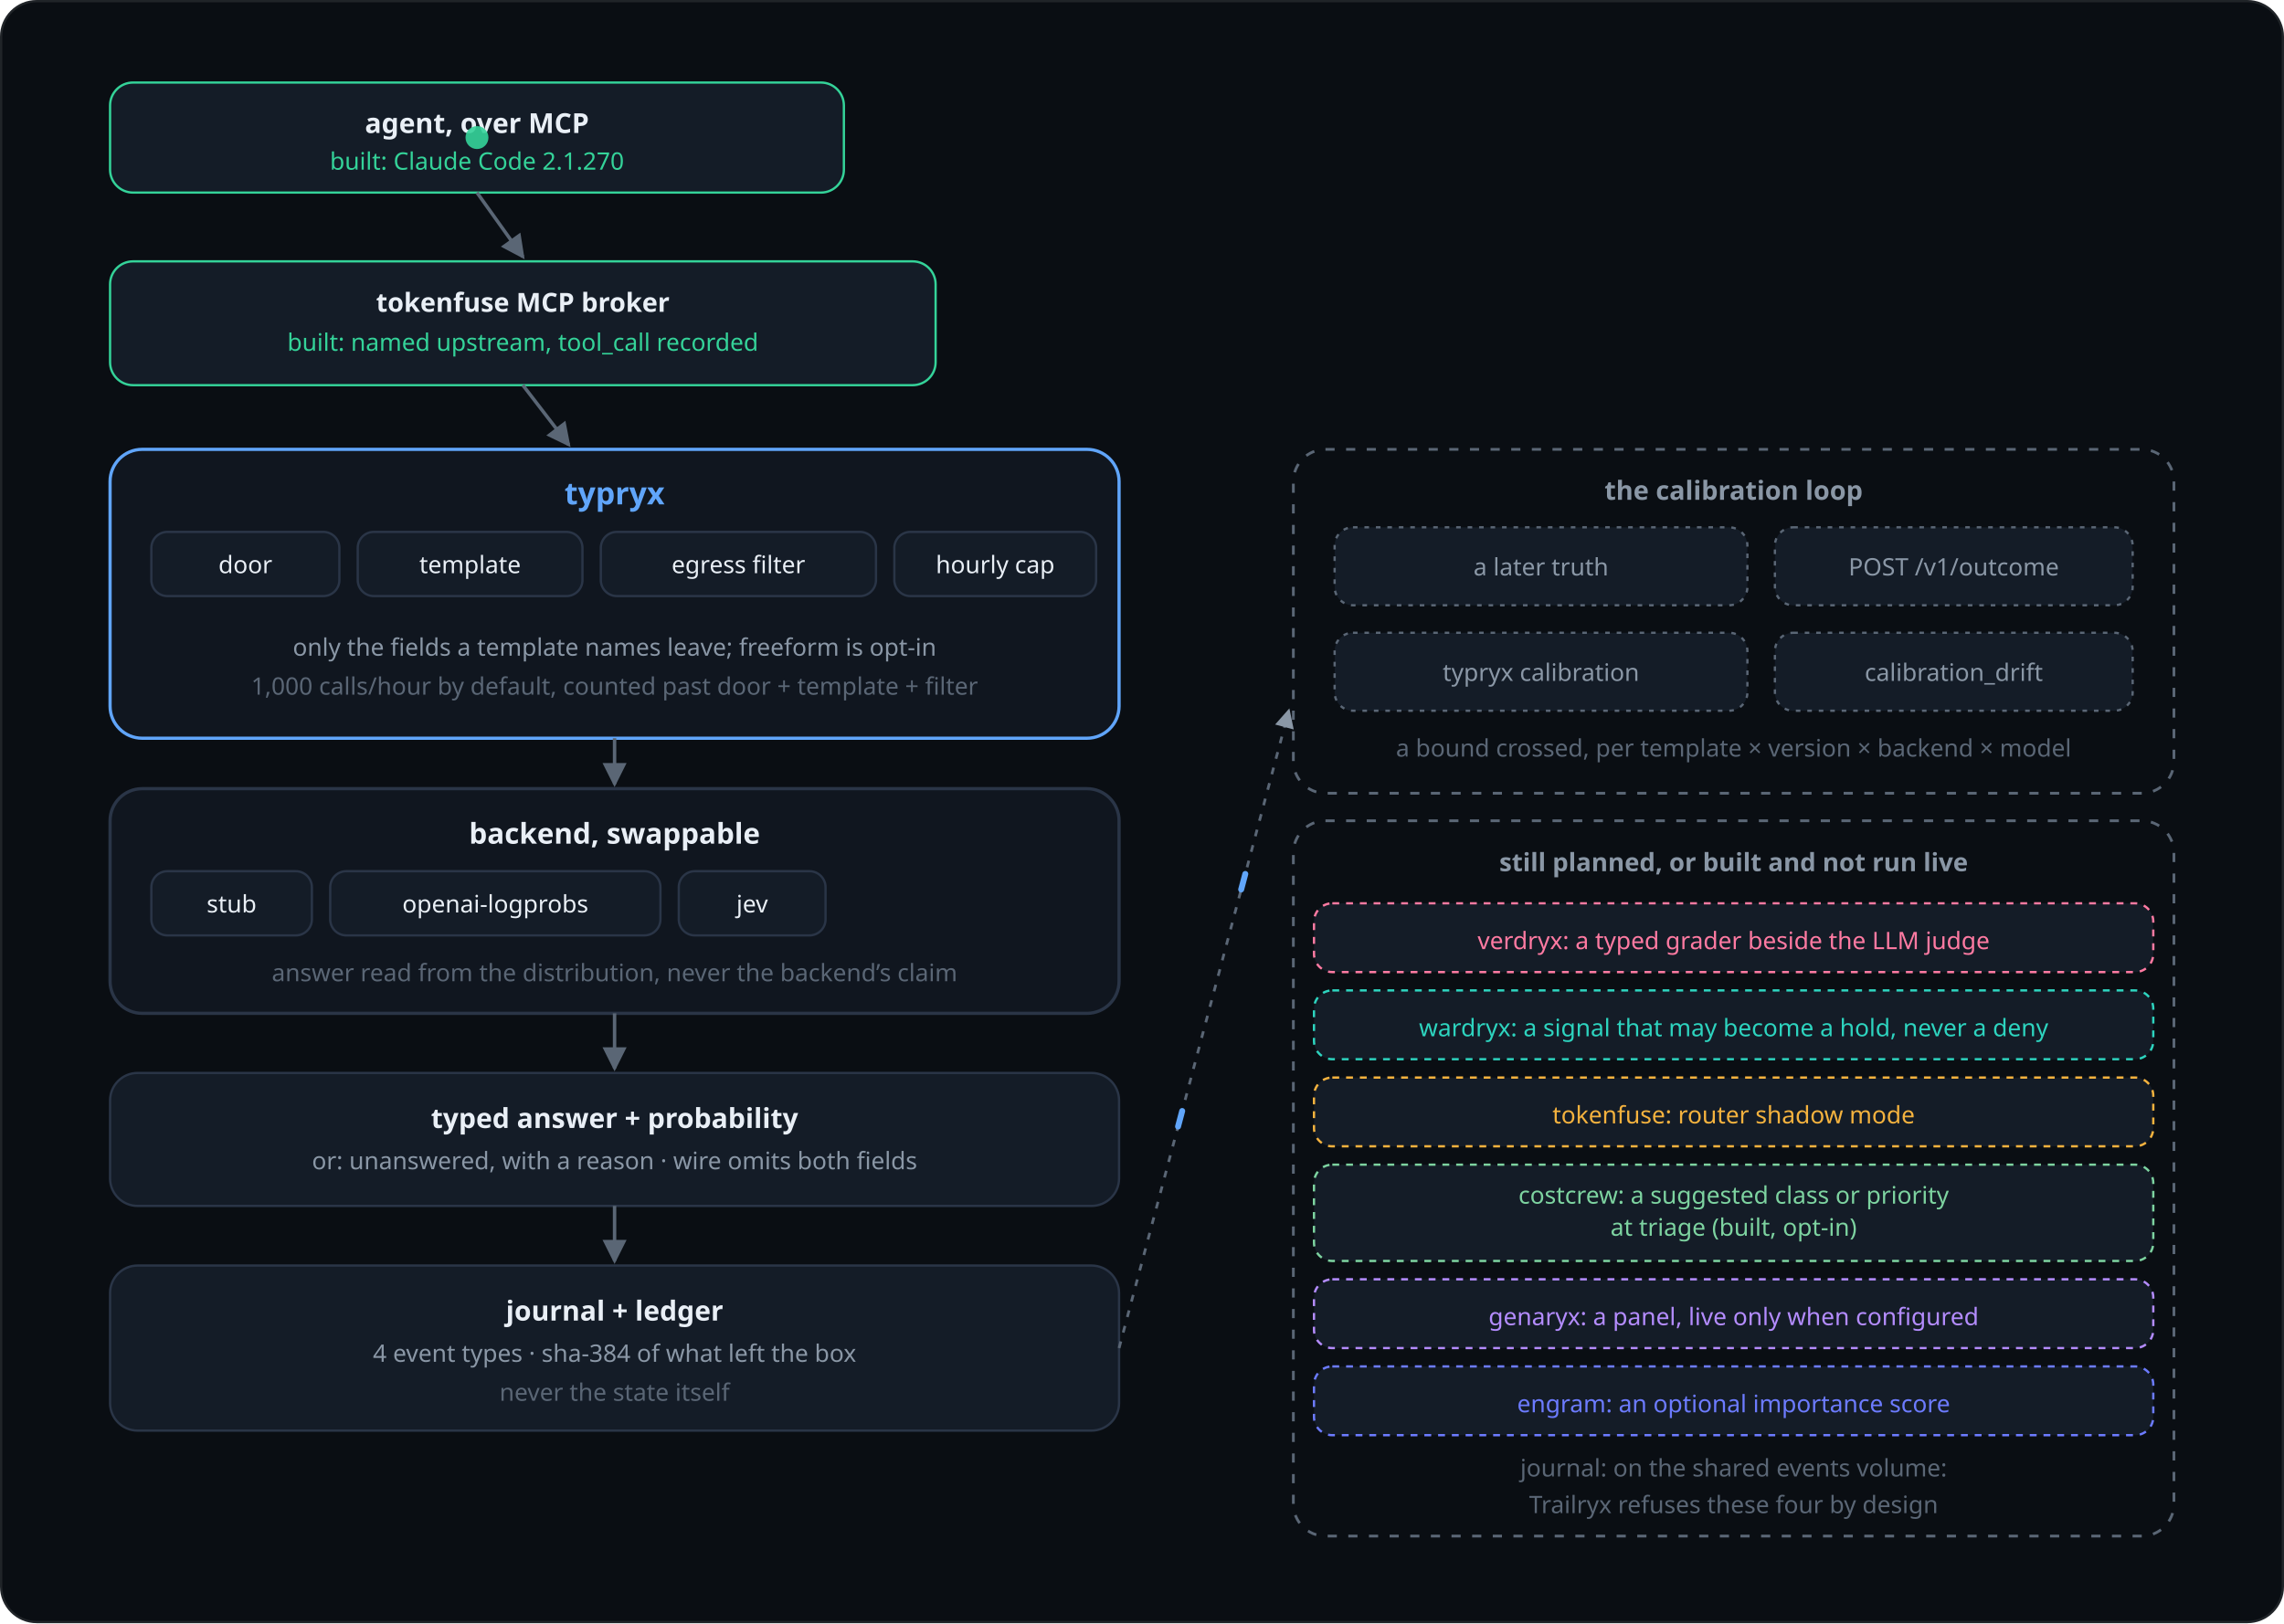
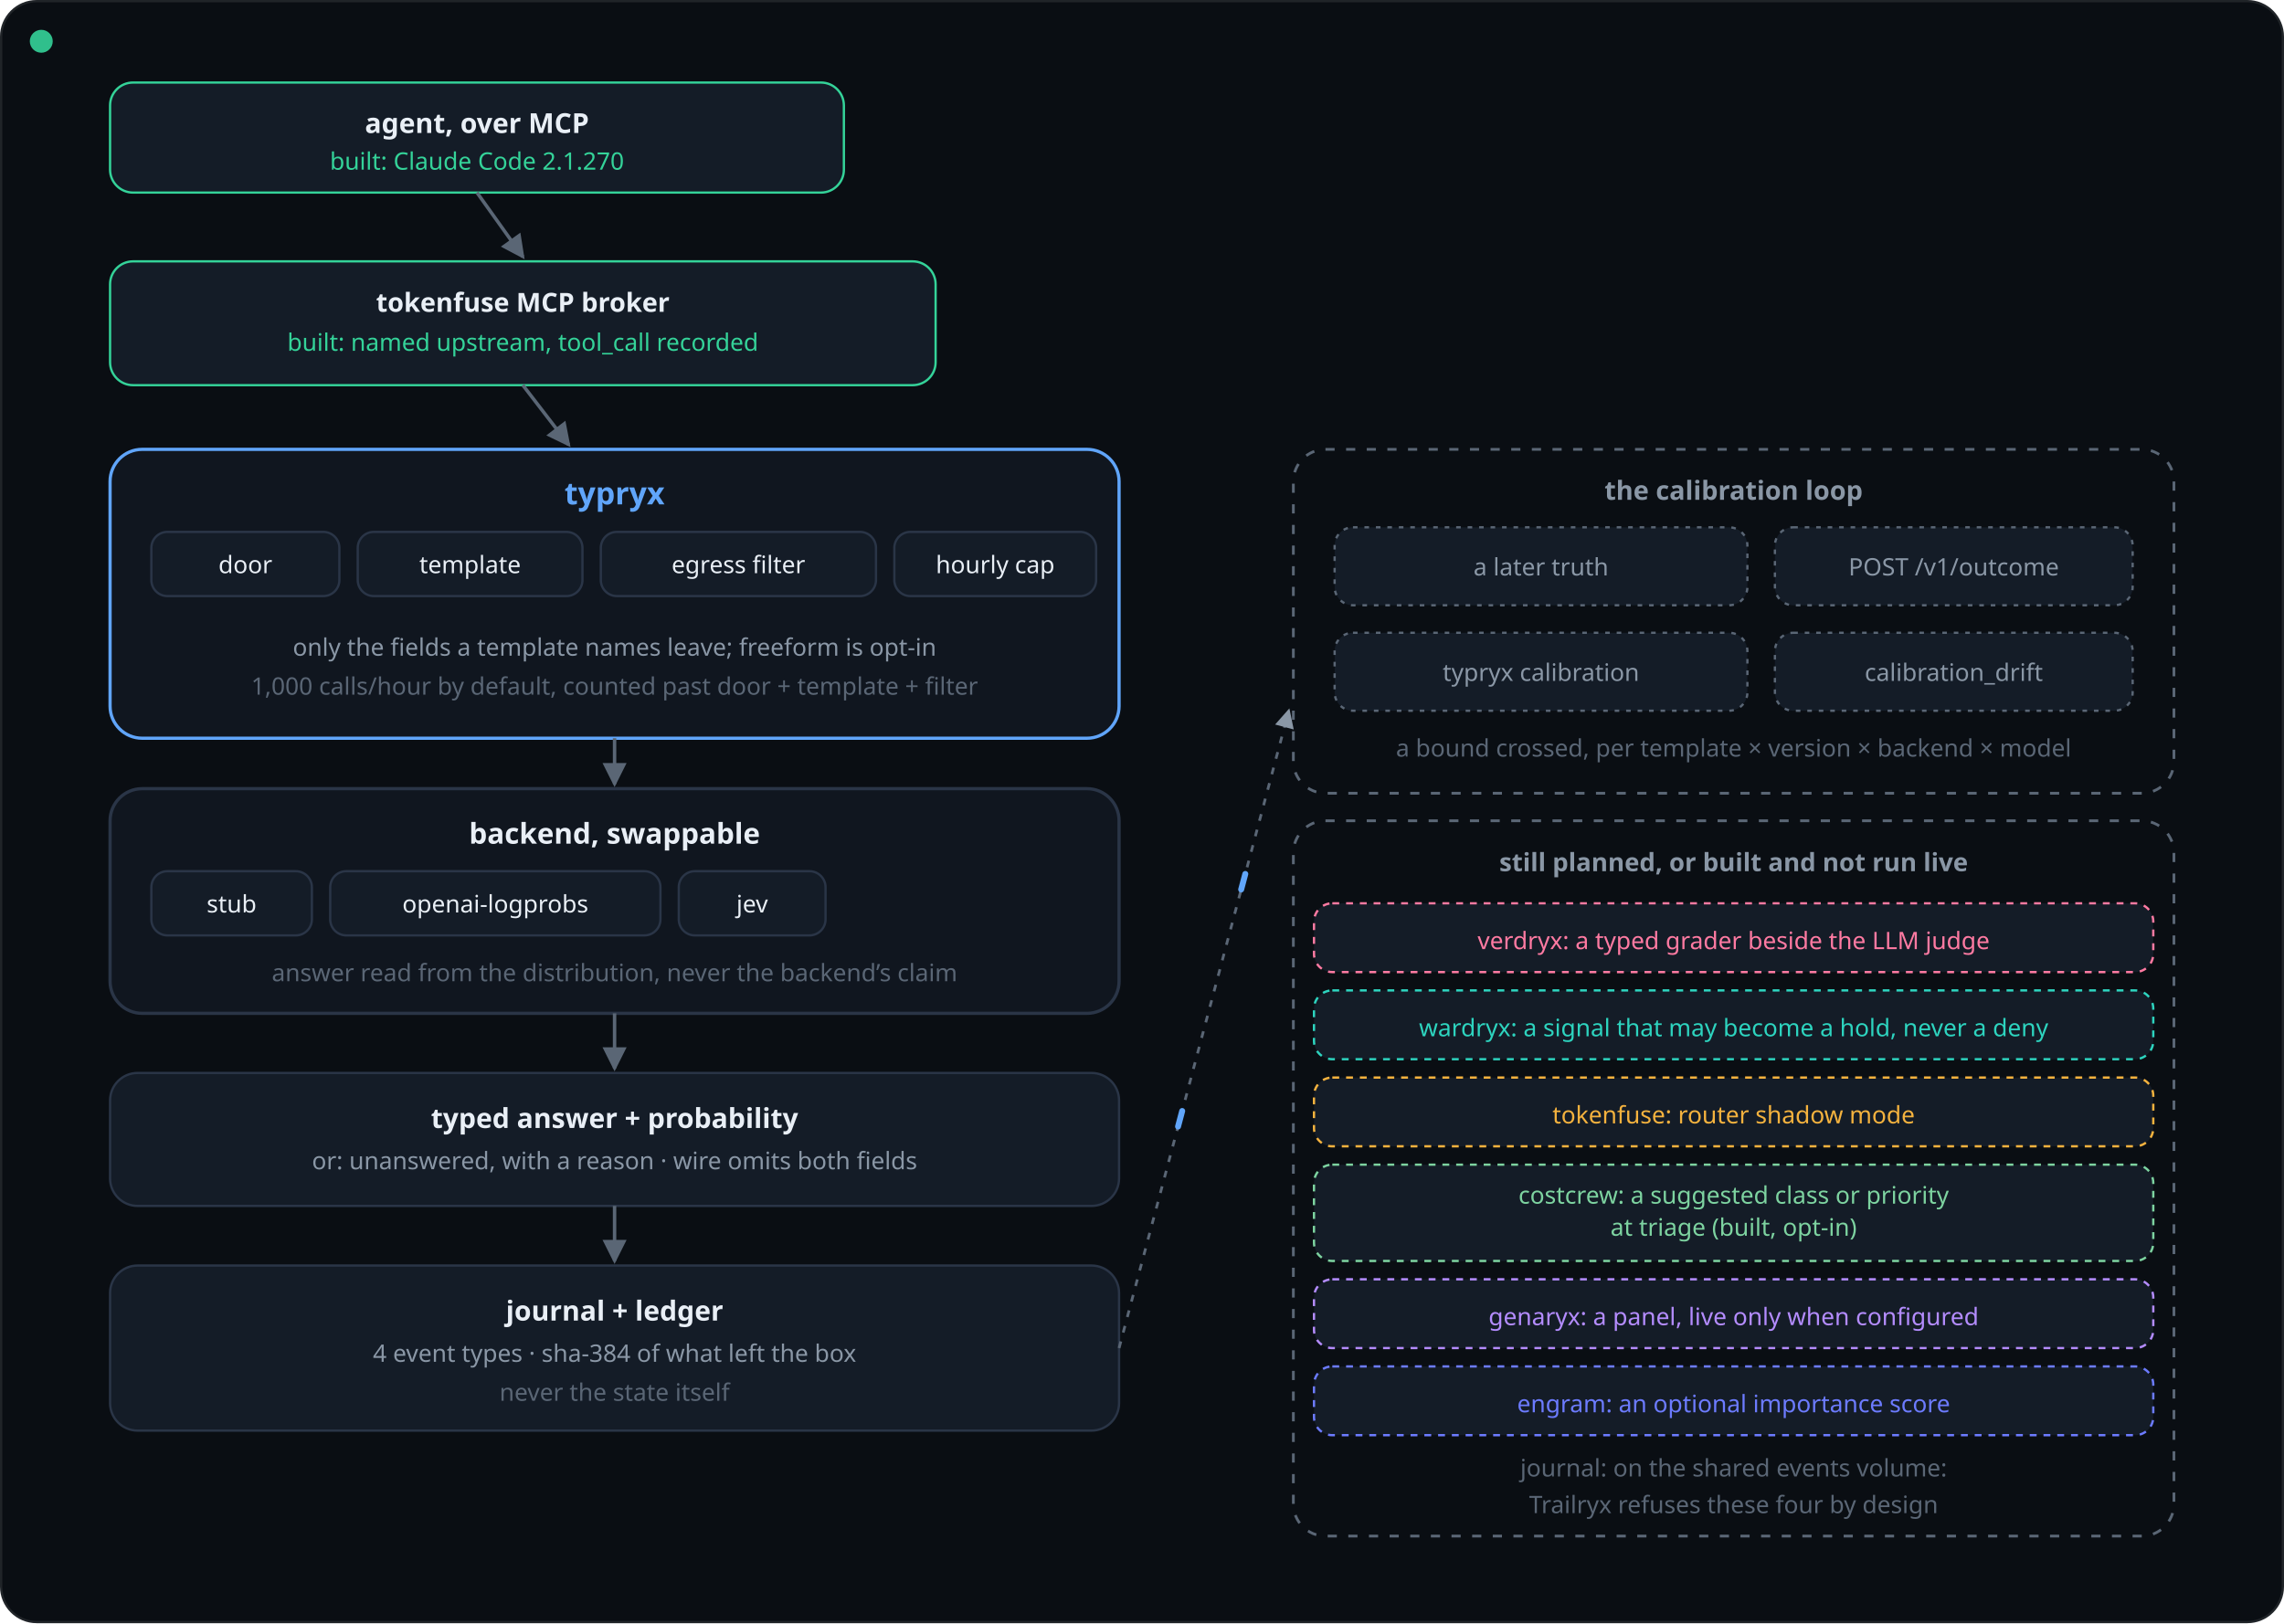
<svg xmlns="http://www.w3.org/2000/svg" viewBox="-18 -18 996 708" width="996" height="708" role="img" aria-label="Typryx: an ask crosses the door, template lookup, egress filter and hourly cap to a swappable backend, stub, openai-logprobs or jev, and every answer or refusal is journaled, with a calibration loop and the journal on the shared events volume">
  <rect x="-18" y="-18" width="996" height="708" rx="16" fill="#0A0E13" />
  <rect x="-17.5" y="-17.5" width="995" height="707" rx="15.5" fill="none" stroke="rgba(255,255,255,.09)" />
  <defs>
    <marker id="txa1" viewBox="0 0 8 8" refX="7" refY="4" markerWidth="7" markerHeight="7" orient="auto">
      <path d="M0 0 L8 4 L0 8 z" fill="#5A6675" />
    </marker>
    <marker id="txa2" viewBox="0 0 8 8" refX="7" refY="4" markerWidth="7" markerHeight="7" orient="auto">
      <path d="M0 0 L8 4 L0 8 z" fill="#8A97A6" />
    </marker>
  </defs>
  <g font-family="ui-monospace,Menlo" text-anchor="middle">
    <rect x="30" y="18" width="320" height="48" rx="10" fill="#141C27" stroke="#34D399" />
    <text x="190" y="40" fill="#E9EFF6" font-size="12" font-weight="700">agent, over MCP</text>
    <text x="190" y="56" fill="#34D399" font-size="10.5">built: Claude Code 2.1.270</text>
    <rect x="30" y="96" width="360" height="54" rx="10" fill="#141C27" stroke="#34D399" />
    <text x="210" y="118" fill="#E9EFF6" font-size="11.5" font-weight="700">tokenfuse MCP broker</text>
    <text x="210" y="135" fill="#34D399" font-size="10.5">built: named upstream, tool_call recorded</text>
    <rect x="30" y="178" width="440" height="126" rx="14" fill="#10161F" stroke="#60A5FA" stroke-width="1.4">
      <animate attributeName="stroke-opacity" values="1;.45;1" dur="3.4s" repeatCount="indefinite" />
    </rect>
    <text x="250" y="202" fill="#60A5FA" font-size="13.5" font-weight="700">typryx</text>
    <rect x="48" y="214" width="82" height="28" rx="7" fill="#141C27" stroke="#2a3547" />
    <text x="89" y="232" fill="#E9EFF6" font-size="10.5">door</text>
    <rect x="138" y="214" width="98" height="28" rx="7" fill="#141C27" stroke="#2a3547" />
    <text x="187" y="232" fill="#E9EFF6" font-size="10.5">template</text>
    <rect x="244" y="214" width="120" height="28" rx="7" fill="#141C27" stroke="#2a3547" />
    <text x="304" y="232" fill="#E9EFF6" font-size="10.5">egress filter</text>
    <rect x="372" y="214" width="88" height="28" rx="7" fill="#141C27" stroke="#2a3547" />
    <text x="416" y="232" fill="#E9EFF6" font-size="10.5">hourly cap</text>
    <text x="250" y="268" fill="#8A97A6" font-size="10.5">only the fields a template names leave; freeform is opt-in</text>
    <text x="250" y="285" fill="#5A6675" font-size="10.5">1,000 calls/hour by default, counted past door + template + filter</text>
    <rect x="30" y="326" width="440" height="98" rx="14" fill="#10161F" stroke="#2a3547" stroke-width="1.4" />
    <text x="250" y="350" fill="#E9EFF6" font-size="12.5" font-weight="700">backend, swappable</text>
    <rect x="48" y="362" width="70" height="28" rx="7" fill="#141C27" stroke="#2a3547" />
    <text x="83" y="380" fill="#E9EFF6" font-size="10.5">stub</text>
    <rect x="126" y="362" width="144" height="28" rx="7" fill="#141C27" stroke="#2a3547" />
    <text x="198" y="380" fill="#E9EFF6" font-size="10.5">openai-logprobs</text>
    <rect x="278" y="362" width="64" height="28" rx="7" fill="#141C27" stroke="#2a3547" />
    <text x="310" y="380" fill="#E9EFF6" font-size="10.5">jev</text>
    <text x="250" y="410" fill="#5A6675" font-size="10.5">answer read from the distribution, never the backend’s claim</text>
    <rect x="30" y="450" width="440" height="58" rx="12" fill="#141C27" stroke="#2a3547" />
    <text x="250" y="474" fill="#E9EFF6" font-size="12" font-weight="700">typed answer + probability</text>
    <text x="250" y="492" fill="#8A97A6" font-size="10.5">or: unanswered, with a reason · wire omits both fields</text>
    <rect x="30" y="534" width="440" height="72" rx="12" fill="#141C27" stroke="#2a3547" />
    <text x="250" y="558" fill="#E9EFF6" font-size="12" font-weight="700">journal + ledger</text>
    <text x="250" y="576" fill="#8A97A6" font-size="10.5">4 event types · sha-384 of what left the box</text>
    <text x="250" y="593" fill="#5A6675" font-size="10.5">never the state itself</text>
    <rect x="546" y="178" width="384" height="150" rx="14" fill="none" stroke="#5A6675" stroke-width="1.2" stroke-dasharray="4 5" />
    <text x="738" y="200" fill="#8A97A6" font-size="11.5" font-weight="700">the calibration loop</text>
    <rect x="564" y="212" width="180" height="34" rx="8" fill="#141C27" stroke="#5A6675" stroke-dasharray="2 3" />
    <text x="654" y="233" fill="#8A97A6" font-size="10.5">a later truth</text>
    <rect x="756" y="212" width="156" height="34" rx="8" fill="#141C27" stroke="#5A6675" stroke-dasharray="2 3" />
    <text x="834" y="233" fill="#8A97A6" font-size="10.5">POST /v1/outcome</text>
    <rect x="564" y="258" width="180" height="34" rx="8" fill="#141C27" stroke="#5A6675" stroke-dasharray="2 3" />
    <text x="654" y="279" fill="#8A97A6" font-size="10.5">typryx calibration</text>
    <rect x="756" y="258" width="156" height="34" rx="8" fill="#141C27" stroke="#5A6675" stroke-dasharray="2 3" />
    <text x="834" y="279" fill="#8A97A6" font-size="10.5">calibration_drift</text>
    <text x="738" y="312" fill="#5A6675" font-size="10.5">a bound crossed, per template × version × backend × model</text>
    <rect x="546" y="340" width="384" height="312" rx="14" fill="none" stroke="#5A6675" stroke-width="1.2" stroke-dasharray="4 5" />
    <text x="738" y="362" fill="#8A97A6" font-size="11" font-weight="700">still planned, or built and not run live</text>
    <rect x="555" y="376" width="366" height="30" rx="8" fill="#141C27" stroke="#FF7AA2" stroke-dasharray="3 3" />
    <text x="738" y="396" fill="#FF7AA2" font-size="10.5">verdryx: a typed grader beside the LLM judge</text>
    <rect x="555" y="414" width="366" height="30" rx="8" fill="#141C27" stroke="#2DD4BF" stroke-dasharray="3 3" />
    <text x="738" y="434" fill="#2DD4BF" font-size="10.5">wardryx: a signal that may become a hold, never a deny</text>
    <rect x="555" y="452" width="366" height="30" rx="8" fill="#141C27" stroke="#F4B23E" stroke-dasharray="3 3" />
    <text x="738" y="472" fill="#F4B23E" font-size="10.5">tokenfuse: router shadow mode</text>
    <rect x="555" y="490" width="366" height="42" rx="8" fill="#141C27" stroke="#7DD3A0" stroke-dasharray="3 3" />
    <text x="738" y="507" fill="#7DD3A0" font-size="10.5">costcrew: a suggested class or priority</text>
    <text x="738" y="521" fill="#7DD3A0" font-size="10.5">at triage (built, opt-in)</text>
    <rect x="555" y="540" width="366" height="30" rx="8" fill="#141C27" stroke="#B48CFF" stroke-dasharray="3 3" />
    <text x="738" y="560" fill="#B48CFF" font-size="10.5">genaryx: a panel, live only when configured</text>
    <rect x="555" y="578" width="366" height="30" rx="8" fill="#141C27" stroke="#6C7BFF" stroke-dasharray="3 3" />
    <text x="738" y="598" fill="#6C7BFF" font-size="10.5">engram: an optional importance score</text>
    <text x="738" y="626" fill="#5A6675" font-size="10.5">journal: on the shared events volume:</text>
    <text x="738" y="642" fill="#5A6675" font-size="10.5">Trailryx refuses these four by design</text>
  </g>
  <g stroke="#5A6675" stroke-width="1.5" class="flow">
    <line x1="190" y1="66" x2="210" y2="94" marker-end="url(#txa1)" />
    <line x1="210" y1="150" x2="230" y2="176" marker-end="url(#txa1)" />
    <line x1="250" y1="304" x2="250" y2="324" marker-end="url(#txa1)" />
    <line x1="250" y1="424" x2="250" y2="448" marker-end="url(#txa1)" />
    <line x1="250" y1="508" x2="250" y2="532" marker-end="url(#txa1)" />
  </g>
  <g stroke="#5A6675" stroke-width="1.2" stroke-dasharray="3 4" class="flow">
    <path d="M470 570 L544 292" fill="none" marker-end="url(#txa2)" />
  </g>
  <g class="flow">
-     <circle r="5" fill="#34D399" opacity=".9" transform="translate(190,42)">
+     <circle r="5" fill="#34D399" opacity=".9">
      <animateMotion begin="0s" dur="7s" repeatCount="indefinite" path="M190 42 L190 94 L210 120 L250 190 L250 290 L250 375 L250 479 L250 570" />
    </circle>
-     <circle r="5" fill="#FF574B" opacity="0" transform="translate(190,42)">
+     <circle r="5" fill="#FF574B" opacity="0">
      <animateMotion begin="0s" dur="7s" repeatCount="indefinite" keyPoints="0;1;1" keyTimes="0;0.62;1" calcMode="linear" path="M190 42 L190 94 L210 120 L250 190 L416 214" />
      <animate attributeName="opacity" values="0.9;0.9;0.9;0;0" keyTimes="0;0.62;0.85;0.9;1" begin="0s" dur="7s" repeatCount="indefinite" />
      <animate attributeName="fill" values="#34D399;#FF574B;#FF574B" keyTimes="0;0.6;1" begin="0s" dur="7s" repeatCount="indefinite" />
    </circle>
  </g>
  <g fill="none">
    <line x1="190" y1="66" x2="210" y2="94" pathLength="100" stroke="#60A5FA" stroke-width="2.6" stroke-linecap="round" stroke-dasharray="7 100" stroke-dashoffset="7">
      <animate attributeName="stroke-dashoffset" from="7" to="-100" dur="2.4s" begin="-0.00s" repeatCount="indefinite" />
    </line>
    <line x1="210" y1="150" x2="230" y2="176" pathLength="100" stroke="#60A5FA" stroke-width="2.6" stroke-linecap="round" stroke-dasharray="7 100" stroke-dashoffset="7">
      <animate attributeName="stroke-dashoffset" from="7" to="-100" dur="2.4s" begin="-0.37s" repeatCount="indefinite" />
    </line>
    <line x1="250" y1="304" x2="250" y2="324" pathLength="100" stroke="#60A5FA" stroke-width="2.6" stroke-linecap="round" stroke-dasharray="7 100" stroke-dashoffset="7">
      <animate attributeName="stroke-dashoffset" from="7" to="-100" dur="2.4s" begin="-0.74s" repeatCount="indefinite" />
    </line>
    <line x1="250" y1="424" x2="250" y2="448" pathLength="100" stroke="#60A5FA" stroke-width="2.6" stroke-linecap="round" stroke-dasharray="7 100" stroke-dashoffset="7">
      <animate attributeName="stroke-dashoffset" from="7" to="-100" dur="2.4s" begin="-1.11s" repeatCount="indefinite" />
    </line>
    <line x1="250" y1="508" x2="250" y2="532" pathLength="100" stroke="#60A5FA" stroke-width="2.6" stroke-linecap="round" stroke-dasharray="7 100" stroke-dashoffset="7">
      <animate attributeName="stroke-dashoffset" from="7" to="-100" dur="2.4s" begin="-1.48s" repeatCount="indefinite" />
    </line>
    <path d="M470 570 L544 292" fill="none" pathLength="100" stroke="#60A5FA" stroke-width="2.6" stroke-linecap="round" stroke-dasharray="7 100" stroke-dashoffset="7">
      <animate attributeName="stroke-dashoffset" from="7" to="-100" dur="2.4s" begin="-1.85s" repeatCount="indefinite" />
    </path>
  </g>
</svg>
